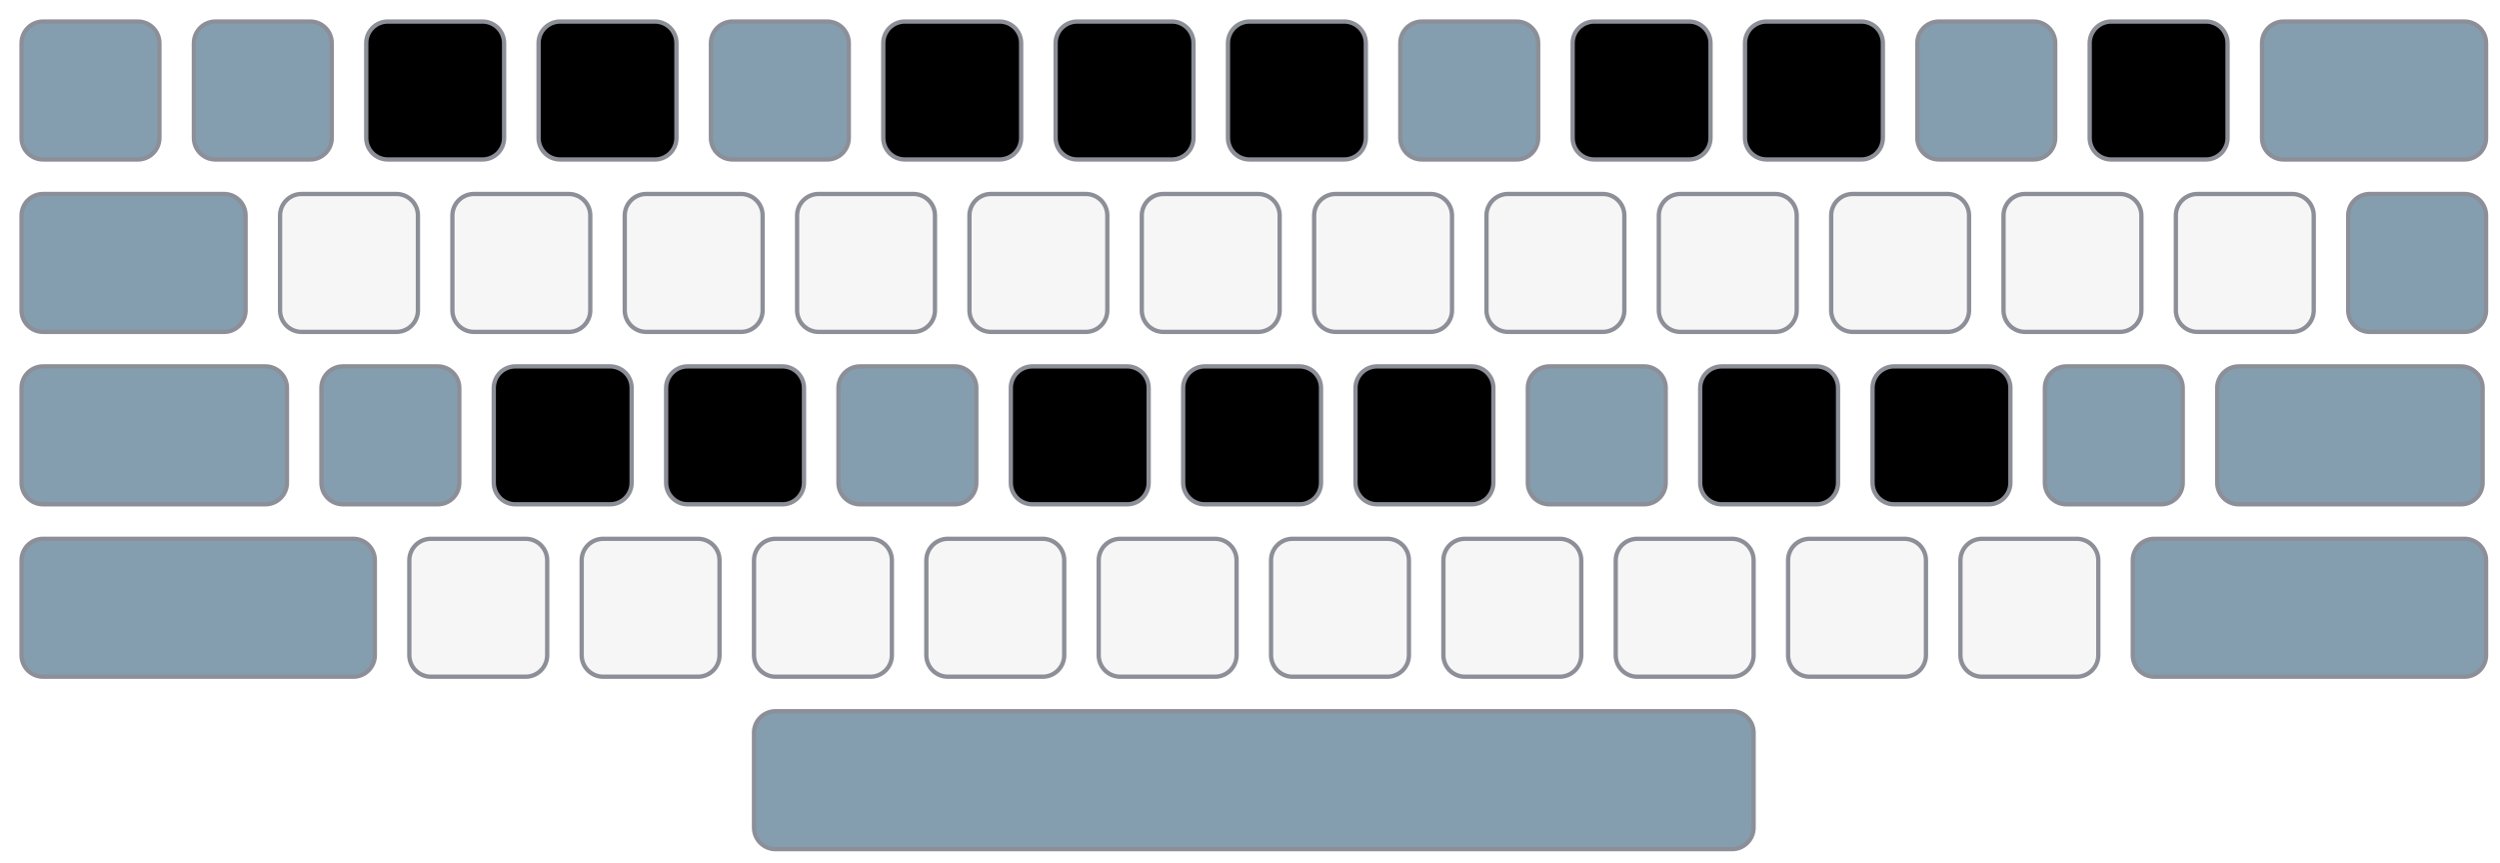
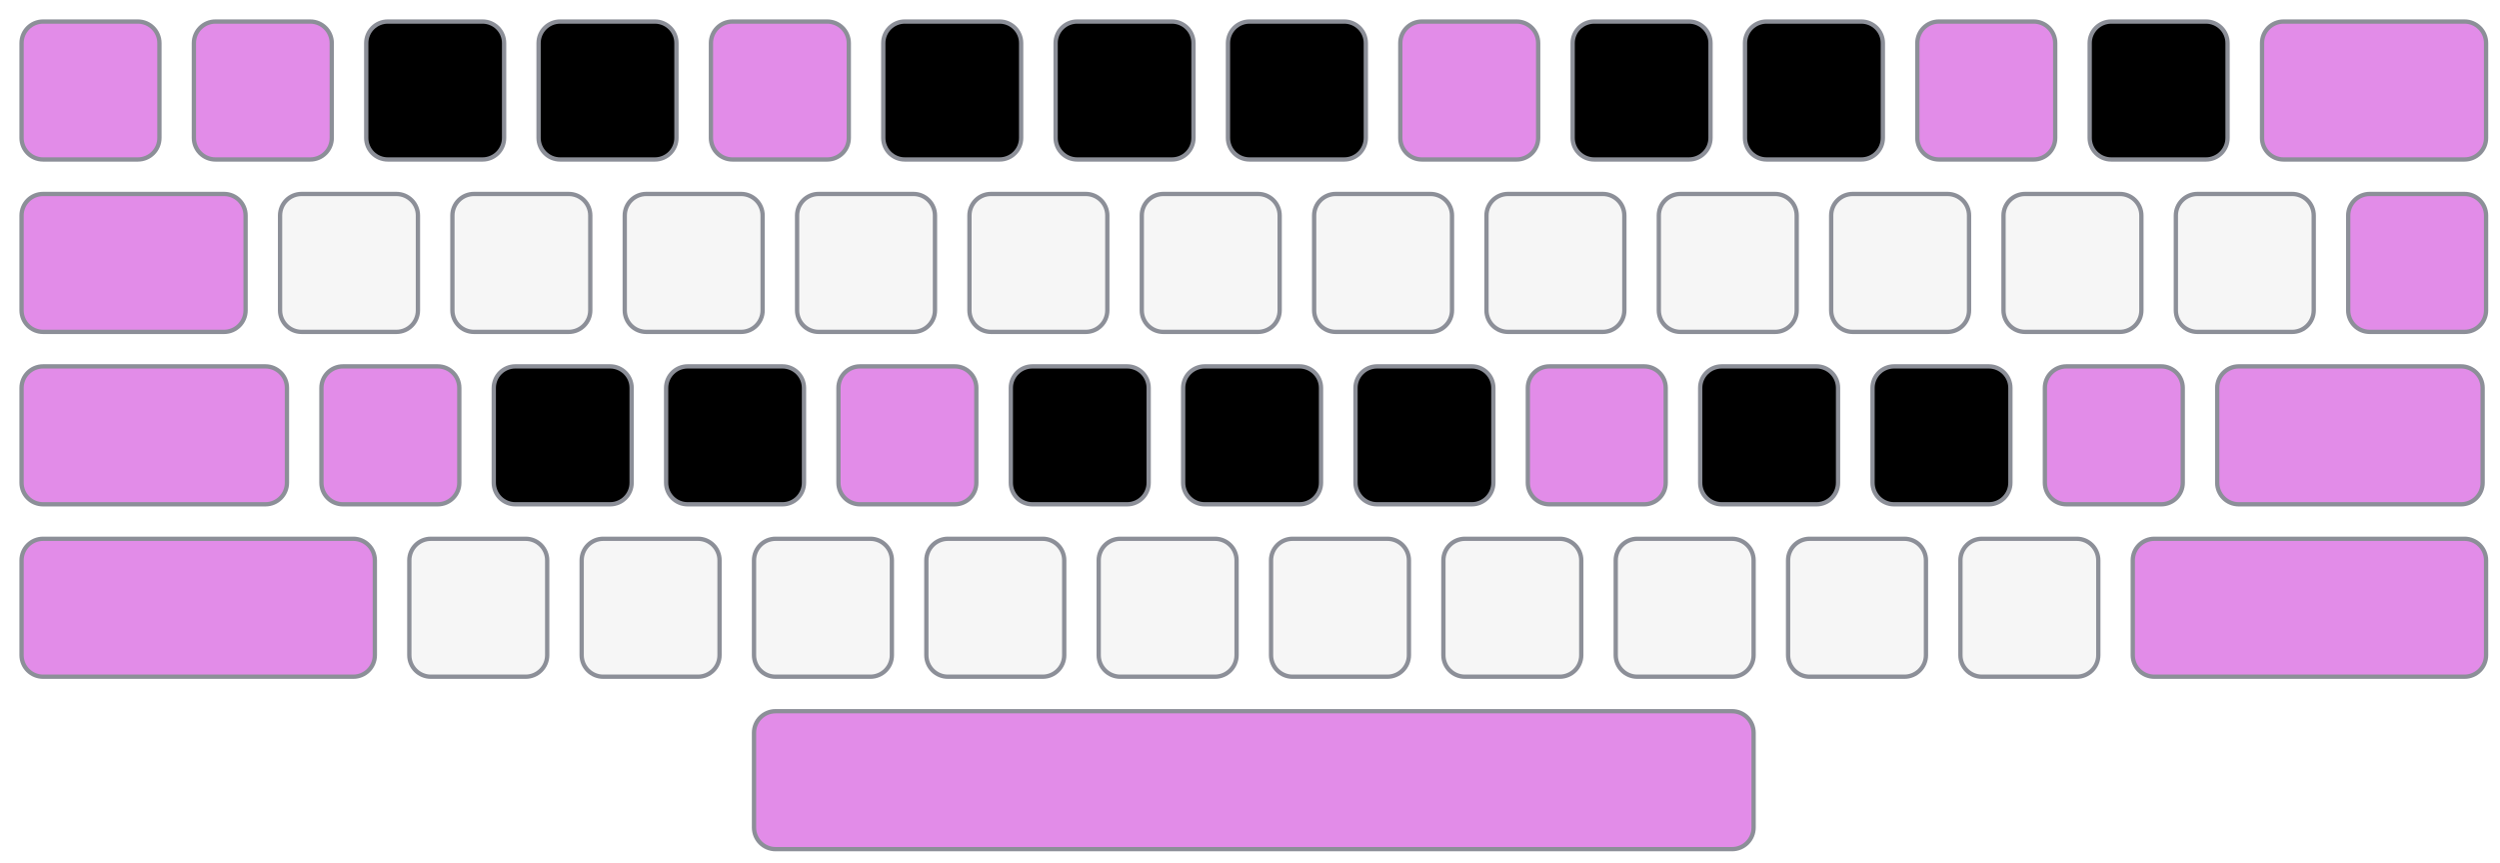
<svg xmlns="http://www.w3.org/2000/svg" width="100%" height="100%" viewBox="0 0 580 200" version="1.1" xml:space="preserve" style="fill-rule:evenodd;clip-rule:evenodd;stroke-linejoin:round;stroke-miterlimit:2;">
  <g>
-     <path d="M37,10C37,7.24 34.76,5 32,5L10,5C7.24,5 5,7.24 5,10L5,32C5,34.76 7.24,37 10,37L32,37C34.76,37 37,34.76 37,32L37,10Z" style="fill:rgb(132,158,175);stroke:rgb(140,143,152);stroke-width:1px;" />
-     <path d="M77,10C77,7.24 74.76,5 72,5L50,5C47.24,5 45,7.24 45,10L45,32C45,34.76 47.24,37 50,37L72,37C74.76,37 77,34.76 77,32L77,10Z" style="fill:rgb(132,158,175);stroke:rgb(140,143,152);stroke-width:1px;" />
-     <path d="M197,10C197,7.24 194.76,5 192,5L170,5C167.24,5 165,7.24 165,10L165,32C165,34.76 167.24,37 170,37L192,37C194.76,37 197,34.76 197,32L197,10Z" style="fill:rgb(132,158,175);stroke:rgb(140,143,152);stroke-width:1px;" />
-     <path d="M357,10C357,7.24 354.76,5 352,5L330,5C327.24,5 325,7.24 325,10L325,32C325,34.76 327.24,37 330,37L352,37C354.76,37 357,34.76 357,32L357,10Z" style="fill:rgb(132,158,175);stroke:rgb(140,143,152);stroke-width:1px;" />
-     <path d="M477,10C477,7.24 474.76,5 472,5L450,5C447.24,5 445,7.24 445,10L445,32C445,34.76 447.24,37 450,37L472,37C474.76,37 477,34.76 477,32L477,10Z" style="fill:rgb(132,158,175);stroke:rgb(140,143,152);stroke-width:1px;" />
-     <path d="M577,10C577,7.24 574.76,5 572,5L530,5C527.24,5 525,7.24 525,10L525,32C525,34.76 527.24,37 530,37L572,37C574.76,37 577,34.76 577,32L577,10Z" style="fill:rgb(132,158,175);stroke:rgb(140,143,152);stroke-width:1px;" />
-     <path d="M57,50C57,47.24 54.76,45 52,45L10,45C7.24,45 5,47.24 5,50L5,72C5,74.76 7.24,77 10,77L52,77C54.76,77 57,74.76 57,72L57,50Z" style="fill:rgb(132,158,175);stroke:rgb(140,143,152);stroke-width:1px;" />
-     <path d="M577,50C577,47.24 574.76,45 572,45L550,45C547.24,45 545,47.24 545,50L545,72C545,74.76 547.24,77 550,77L572,77C574.76,77 577,74.76 577,72L577,50Z" style="fill:rgb(132,158,175);stroke:rgb(140,143,152);stroke-width:1px;" />
-     <path d="M66.6,90C66.6,87.24 64.36,85 61.6,85L10,85C7.24,85 5,87.24 5,90L5,112C5,114.76 7.24,117 10,117L61.6,117C64.36,117 66.6,114.76 66.6,112L66.6,90Z" style="fill:rgb(132,158,175);stroke:rgb(140,143,152);stroke-width:1px;" />
-     <path d="M106.6,90C106.6,87.24 104.36,85 101.6,85L79.6,85C76.84,85 74.6,87.24 74.6,90L74.6,112C74.6,114.76 76.84,117 79.6,117L101.6,117C104.36,117 106.6,114.76 106.6,112L106.6,90Z" style="fill:rgb(132,158,175);stroke:rgb(140,143,152);stroke-width:1px;" />
-     <path d="M226.6,90C226.6,87.24 224.36,85 221.6,85L199.6,85C196.84,85 194.6,87.24 194.6,90L194.6,112C194.6,114.76 196.84,117 199.6,117L221.6,117C224.36,117 226.6,114.76 226.6,112L226.6,90Z" style="fill:rgb(132,158,175);stroke:rgb(140,143,152);stroke-width:1px;" />
-     <path d="M386.6,90C386.6,87.24 384.36,85 381.6,85L359.6,85C356.84,85 354.6,87.24 354.6,90L354.6,112C354.6,114.76 356.84,117 359.6,117L381.6,117C384.36,117 386.6,114.76 386.6,112L386.6,90Z" style="fill:rgb(132,158,175);stroke:rgb(140,143,152);stroke-width:1px;" />
-     <path d="M506.6,90C506.6,87.24 504.36,85 501.6,85L479.6,85C476.84,85 474.6,87.24 474.6,90L474.6,112C474.6,114.76 476.84,117 479.6,117L501.6,117C504.36,117 506.6,114.76 506.6,112L506.6,90Z" style="fill:rgb(132,158,175);stroke:rgb(140,143,152);stroke-width:1px;" />
-     <path d="M576.2,90C576.2,87.24 573.96,85 571.2,85L519.6,85C516.84,85 514.6,87.24 514.6,90L514.6,112C514.6,114.76 516.84,117 519.6,117L571.2,117C573.96,117 576.2,114.76 576.2,112L576.2,90Z" style="fill:rgb(132,158,175);stroke:rgb(140,143,152);stroke-width:1px;" />
-     <path d="M87,130C87,127.24 84.76,125 82,125L10,125C7.24,125 5,127.24 5,130L5,152C5,154.76 7.24,157 10,157L82,157C84.76,157 87,154.76 87,152L87,130Z" style="fill:rgb(132,158,175);stroke:rgb(140,143,152);stroke-width:1px;" />
-     <path d="M577,130C577,127.24 574.76,125 572,125L500,125C497.24,125 495,127.24 495,130L495,152C495,154.76 497.24,157 500,157L572,157C574.76,157 577,154.76 577,152L577,130Z" style="fill:rgb(132,158,175);stroke:rgb(140,143,152);stroke-width:1px;" />
-     <path d="M407,170C407,167.24 404.76,165 402,165L180,165C177.24,165 175,167.24 175,170L175,192C175,194.76 177.24,197 180,197L402,197C404.76,197 407,194.76 407,192L407,170Z" style="fill:rgb(132,158,175);stroke:rgb(140,143,152);stroke-width:1px;" />
+     <path d="M37,10C37,7.24 34.76,5 32,5L10,5C7.24,5 5,7.24 5,10L5,32C5,34.76 7.24,37 10,37L32,37C34.76,37 37,34.76 37,32L37,10Z" style="fill:rgb(226,140,232);stroke:rgb(140,143,152);stroke-width:1px;" />
+     <path d="M77,10C77,7.24 74.76,5 72,5L50,5C47.24,5 45,7.24 45,10L45,32C45,34.76 47.24,37 50,37L72,37C74.76,37 77,34.76 77,32L77,10Z" style="fill:rgb(226,140,232);stroke:rgb(140,143,152);stroke-width:1px;" />
+     <path d="M197,10C197,7.24 194.76,5 192,5L170,5C167.24,5 165,7.24 165,10L165,32C165,34.76 167.24,37 170,37L192,37C194.76,37 197,34.76 197,32L197,10Z" style="fill:rgb(226,140,232);stroke:rgb(140,143,152);stroke-width:1px;" />
+     <path d="M357,10C357,7.24 354.76,5 352,5L330,5C327.24,5 325,7.24 325,10L325,32C325,34.76 327.24,37 330,37L352,37C354.76,37 357,34.76 357,32L357,10Z" style="fill:rgb(226,140,232);stroke:rgb(140,143,152);stroke-width:1px;" />
+     <path d="M477,10C477,7.24 474.76,5 472,5L450,5C447.24,5 445,7.24 445,10L445,32C445,34.76 447.24,37 450,37L472,37C474.76,37 477,34.76 477,32L477,10Z" style="fill:rgb(226,140,232);stroke:rgb(140,143,152);stroke-width:1px;" />
+     <path d="M577,10C577,7.24 574.76,5 572,5L530,5C527.24,5 525,7.24 525,10L525,32C525,34.76 527.24,37 530,37L572,37C574.76,37 577,34.76 577,32L577,10Z" style="fill:rgb(226,140,232);stroke:rgb(140,143,152);stroke-width:1px;" />
+     <path d="M57,50C57,47.24 54.76,45 52,45L10,45C7.24,45 5,47.24 5,50L5,72C5,74.76 7.24,77 10,77L52,77C54.76,77 57,74.76 57,72L57,50Z" style="fill:rgb(226,140,232);stroke:rgb(140,143,152);stroke-width:1px;" />
+     <path d="M577,50C577,47.24 574.76,45 572,45L550,45C547.24,45 545,47.24 545,50L545,72C545,74.76 547.24,77 550,77L572,77C574.76,77 577,74.76 577,72L577,50Z" style="fill:rgb(226,140,232);stroke:rgb(140,143,152);stroke-width:1px;" />
+     <path d="M66.6,90C66.6,87.24 64.36,85 61.6,85L10,85C7.24,85 5,87.24 5,90L5,112C5,114.76 7.24,117 10,117L61.6,117C64.36,117 66.6,114.76 66.6,112L66.6,90Z" style="fill:rgb(226,140,232);stroke:rgb(140,143,152);stroke-width:1px;" />
+     <path d="M106.6,90C106.6,87.24 104.36,85 101.6,85L79.6,85C76.84,85 74.6,87.24 74.6,90L74.6,112C74.6,114.76 76.84,117 79.6,117L101.6,117C104.36,117 106.6,114.76 106.6,112L106.6,90Z" style="fill:rgb(226,140,232);stroke:rgb(140,143,152);stroke-width:1px;" />
+     <path d="M226.6,90C226.6,87.24 224.36,85 221.6,85L199.6,85C196.84,85 194.6,87.24 194.6,90L194.6,112C194.6,114.76 196.84,117 199.6,117L221.6,117C224.36,117 226.6,114.76 226.6,112L226.6,90Z" style="fill:rgb(226,140,232);stroke:rgb(140,143,152);stroke-width:1px;" />
+     <path d="M386.6,90C386.6,87.24 384.36,85 381.6,85L359.6,85C356.84,85 354.6,87.24 354.6,90L354.6,112C354.6,114.76 356.84,117 359.6,117L381.6,117C384.36,117 386.6,114.76 386.6,112L386.6,90Z" style="fill:rgb(226,140,232);stroke:rgb(140,143,152);stroke-width:1px;" />
+     <path d="M506.6,90C506.6,87.24 504.36,85 501.6,85L479.6,85C476.84,85 474.6,87.24 474.6,90L474.6,112C474.6,114.76 476.84,117 479.6,117L501.6,117C504.36,117 506.6,114.76 506.6,112L506.6,90Z" style="fill:rgb(226,140,232);stroke:rgb(140,143,152);stroke-width:1px;" />
+     <path d="M576.2,90C576.2,87.24 573.96,85 571.2,85L519.6,85C516.84,85 514.6,87.24 514.6,90L514.6,112C514.6,114.76 516.84,117 519.6,117L571.2,117C573.96,117 576.2,114.76 576.2,112L576.2,90Z" style="fill:rgb(226,140,232);stroke:rgb(140,143,152);stroke-width:1px;" />
+     <path d="M87,130C87,127.24 84.76,125 82,125L10,125C7.24,125 5,127.24 5,130L5,152C5,154.76 7.24,157 10,157L82,157C84.76,157 87,154.76 87,152L87,130Z" style="fill:rgb(226,140,232);stroke:rgb(140,143,152);stroke-width:1px;" />
+     <path d="M577,130C577,127.24 574.76,125 572,125L500,125C497.24,125 495,127.24 495,130L495,152C495,154.76 497.24,157 500,157L572,157C574.76,157 577,154.76 577,152L577,130Z" style="fill:rgb(226,140,232);stroke:rgb(140,143,152);stroke-width:1px;" />
+     <path d="M407,170C407,167.24 404.76,165 402,165L180,165C177.24,165 175,167.24 175,170L175,192C175,194.76 177.24,197 180,197L402,197C404.76,197 407,194.76 407,192L407,170Z" style="fill:rgb(226,140,232);stroke:rgb(140,143,152);stroke-width:1px;" />
  </g>
  <g>
    <path d="M117,10C117,7.24 114.76,5 112,5L90,5C87.24,5 85,7.24 85,10L85,32C85,34.76 87.24,37 90,37L112,37C114.76,37 117,34.76 117,32L117,10Z" style="stroke:rgb(140,143,152);stroke-width:1px;" />
    <path d="M157,10C157,7.24 154.76,5 152,5L130,5C127.24,5 125,7.24 125,10L125,32C125,34.76 127.24,37 130,37L152,37C154.76,37 157,34.76 157,32L157,10Z" style="stroke:rgb(140,143,152);stroke-width:1px;" />
    <path d="M237,10C237,7.24 234.76,5 232,5L210,5C207.24,5 205,7.24 205,10L205,32C205,34.76 207.24,37 210,37L232,37C234.76,37 237,34.76 237,32L237,10Z" style="stroke:rgb(140,143,152);stroke-width:1px;" />
    <path d="M277,10C277,7.24 274.76,5 272,5L250,5C247.24,5 245,7.24 245,10L245,32C245,34.76 247.24,37 250,37L272,37C274.76,37 277,34.76 277,32L277,10Z" style="stroke:rgb(140,143,152);stroke-width:1px;" />
    <path d="M317,10C317,7.24 314.76,5 312,5L290,5C287.24,5 285,7.24 285,10L285,32C285,34.76 287.24,37 290,37L312,37C314.76,37 317,34.76 317,32L317,10Z" style="stroke:rgb(140,143,152);stroke-width:1px;" />
    <path d="M397,10C397,7.24 394.76,5 392,5L370,5C367.24,5 365,7.24 365,10L365,32C365,34.76 367.24,37 370,37L392,37C394.76,37 397,34.76 397,32L397,10Z" style="stroke:rgb(140,143,152);stroke-width:1px;" />
    <path d="M437,10C437,7.24 434.76,5 432,5L410,5C407.24,5 405,7.24 405,10L405,32C405,34.76 407.24,37 410,37L432,37C434.76,37 437,34.76 437,32L437,10Z" style="stroke:rgb(140,143,152);stroke-width:1px;" />
    <path d="M517,10C517,7.24 514.76,5 512,5L490,5C487.24,5 485,7.24 485,10L485,32C485,34.76 487.24,37 490,37L512,37C514.76,37 517,34.76 517,32L517,10Z" style="stroke:rgb(140,143,152);stroke-width:1px;" />
    <path d="M146.6,90C146.6,87.24 144.36,85 141.6,85L119.6,85C116.84,85 114.6,87.24 114.6,90L114.6,112C114.6,114.76 116.84,117 119.6,117L141.6,117C144.36,117 146.6,114.76 146.6,112L146.6,90Z" style="stroke:rgb(140,143,152);stroke-width:1px;" />
    <path d="M186.6,90C186.6,87.24 184.36,85 181.6,85L159.6,85C156.84,85 154.6,87.24 154.6,90L154.6,112C154.6,114.76 156.84,117 159.6,117L181.6,117C184.36,117 186.6,114.76 186.6,112L186.6,90Z" style="stroke:rgb(140,143,152);stroke-width:1px;" />
    <path d="M266.6,90C266.6,87.24 264.36,85 261.6,85L239.6,85C236.84,85 234.6,87.24 234.6,90L234.6,112C234.6,114.76 236.84,117 239.6,117L261.6,117C264.36,117 266.6,114.76 266.6,112L266.6,90Z" style="stroke:rgb(140,143,152);stroke-width:1px;" />
    <path d="M306.6,90C306.6,87.24 304.36,85 301.6,85L279.6,85C276.84,85 274.6,87.24 274.6,90L274.6,112C274.6,114.76 276.84,117 279.6,117L301.6,117C304.36,117 306.6,114.76 306.6,112L306.6,90Z" style="stroke:rgb(140,143,152);stroke-width:1px;" />
    <path d="M346.6,90C346.6,87.24 344.36,85 341.6,85L319.6,85C316.84,85 314.6,87.24 314.6,90L314.6,112C314.6,114.76 316.84,117 319.6,117L341.6,117C344.36,117 346.6,114.76 346.6,112L346.6,90Z" style="stroke:rgb(140,143,152);stroke-width:1px;" />
    <path d="M426.6,90C426.6,87.24 424.36,85 421.6,85L399.6,85C396.84,85 394.6,87.24 394.6,90L394.6,112C394.6,114.76 396.84,117 399.6,117L421.6,117C424.36,117 426.6,114.76 426.6,112L426.6,90Z" style="stroke:rgb(140,143,152);stroke-width:1px;" />
    <path d="M466.6,90C466.6,87.24 464.36,85 461.6,85L439.6,85C436.84,85 434.6,87.24 434.6,90L434.6,112C434.6,114.76 436.84,117 439.6,117L461.6,117C464.36,117 466.6,114.76 466.6,112L466.6,90Z" style="stroke:rgb(140,143,152);stroke-width:1px;" />
  </g>
  <g>
    <g>
      <path d="M97,50C97,47.24 94.76,45 92,45L70,45C67.24,45 65,47.24 65,50L65,72C65,74.76 67.24,77 70,77L92,77C94.76,77 97,74.76 97,72L97,50Z" style="fill:rgb(246,246,246);stroke:rgb(140,143,152);stroke-width:1px;" />
      <path d="M137,50C137,47.24 134.76,45 132,45L110,45C107.24,45 105,47.24 105,50L105,72C105,74.76 107.24,77 110,77L132,77C134.76,77 137,74.76 137,72L137,50Z" style="fill:rgb(246,246,246);stroke:rgb(140,143,152);stroke-width:1px;" />
      <path d="M177,50C177,47.24 174.76,45 172,45L150,45C147.24,45 145,47.24 145,50L145,72C145,74.76 147.24,77 150,77L172,77C174.76,77 177,74.76 177,72L177,50Z" style="fill:rgb(246,246,246);stroke:rgb(140,143,152);stroke-width:1px;" />
      <path d="M217,50C217,47.24 214.76,45 212,45L190,45C187.24,45 185,47.24 185,50L185,72C185,74.76 187.24,77 190,77L212,77C214.76,77 217,74.76 217,72L217,50Z" style="fill:rgb(246,246,246);stroke:rgb(140,143,152);stroke-width:1px;" />
      <path d="M257,50C257,47.24 254.76,45 252,45L230,45C227.24,45 225,47.24 225,50L225,72C225,74.76 227.24,77 230,77L252,77C254.76,77 257,74.76 257,72L257,50Z" style="fill:rgb(246,246,246);stroke:rgb(140,143,152);stroke-width:1px;" />
      <path d="M297,50C297,47.24 294.76,45 292,45L270,45C267.24,45 265,47.24 265,50L265,72C265,74.76 267.24,77 270,77L292,77C294.76,77 297,74.76 297,72L297,50Z" style="fill:rgb(246,246,246);stroke:rgb(140,143,152);stroke-width:1px;" />
      <path d="M337,50C337,47.24 334.76,45 332,45L310,45C307.24,45 305,47.24 305,50L305,72C305,74.76 307.24,77 310,77L332,77C334.76,77 337,74.76 337,72L337,50Z" style="fill:rgb(246,246,246);stroke:rgb(140,143,152);stroke-width:1px;" />
      <path d="M377,50C377,47.24 374.76,45 372,45L350,45C347.24,45 345,47.24 345,50L345,72C345,74.76 347.24,77 350,77L372,77C374.76,77 377,74.76 377,72L377,50Z" style="fill:rgb(246,246,246);stroke:rgb(140,143,152);stroke-width:1px;" />
      <path d="M417,50C417,47.24 414.76,45 412,45L390,45C387.24,45 385,47.24 385,50L385,72C385,74.76 387.24,77 390,77L412,77C414.76,77 417,74.76 417,72L417,50Z" style="fill:rgb(246,246,246);stroke:rgb(140,143,152);stroke-width:1px;" />
      <path d="M457,50C457,47.24 454.76,45 452,45L430,45C427.24,45 425,47.24 425,50L425,72C425,74.76 427.24,77 430,77L452,77C454.76,77 457,74.76 457,72L457,50Z" style="fill:rgb(246,246,246);stroke:rgb(140,143,152);stroke-width:1px;" />
      <path d="M497,50C497,47.24 494.76,45 492,45L470,45C467.24,45 465,47.24 465,50L465,72C465,74.76 467.24,77 470,77L492,77C494.76,77 497,74.76 497,72L497,50Z" style="fill:rgb(246,246,246);stroke:rgb(140,143,152);stroke-width:1px;" />
      <path d="M537,50C537,47.24 534.76,45 532,45L510,45C507.24,45 505,47.24 505,50L505,72C505,74.76 507.24,77 510,77L532,77C534.76,77 537,74.76 537,72L537,50Z" style="fill:rgb(246,246,246);stroke:rgb(140,143,152);stroke-width:1px;" />
    </g>
    <path d="M127,130C127,127.24 124.76,125 122,125L100,125C97.24,125 95,127.24 95,130L95,152C95,154.76 97.24,157 100,157L122,157C124.76,157 127,154.76 127,152L127,130Z" style="fill:rgb(246,246,246);stroke:rgb(140,143,152);stroke-width:1px;" />
    <path d="M167,130C167,127.24 164.76,125 162,125L140,125C137.24,125 135,127.24 135,130L135,152C135,154.76 137.24,157 140,157L162,157C164.76,157 167,154.76 167,152L167,130Z" style="fill:rgb(246,246,246);stroke:rgb(140,143,152);stroke-width:1px;" />
    <path d="M207,130C207,127.24 204.76,125 202,125L180,125C177.24,125 175,127.24 175,130L175,152C175,154.76 177.24,157 180,157L202,157C204.76,157 207,154.76 207,152L207,130Z" style="fill:rgb(246,246,246);stroke:rgb(140,143,152);stroke-width:1px;" />
    <path d="M247,130C247,127.24 244.76,125 242,125L220,125C217.24,125 215,127.24 215,130L215,152C215,154.76 217.24,157 220,157L242,157C244.76,157 247,154.76 247,152L247,130Z" style="fill:rgb(246,246,246);stroke:rgb(140,143,152);stroke-width:1px;" />
    <path d="M287,130C287,127.24 284.76,125 282,125L260,125C257.24,125 255,127.24 255,130L255,152C255,154.76 257.24,157 260,157L282,157C284.76,157 287,154.76 287,152L287,130Z" style="fill:rgb(246,246,246);stroke:rgb(140,143,152);stroke-width:1px;" />
    <path d="M327,130C327,127.24 324.76,125 322,125L300,125C297.24,125 295,127.24 295,130L295,152C295,154.76 297.24,157 300,157L322,157C324.76,157 327,154.76 327,152L327,130Z" style="fill:rgb(246,246,246);stroke:rgb(140,143,152);stroke-width:1px;" />
    <path d="M367,130C367,127.24 364.76,125 362,125L340,125C337.24,125 335,127.24 335,130L335,152C335,154.76 337.24,157 340,157L362,157C364.76,157 367,154.76 367,152L367,130Z" style="fill:rgb(246,246,246);stroke:rgb(140,143,152);stroke-width:1px;" />
    <path d="M407,130C407,127.24 404.76,125 402,125L380,125C377.24,125 375,127.24 375,130L375,152C375,154.76 377.24,157 380,157L402,157C404.76,157 407,154.76 407,152L407,130Z" style="fill:rgb(246,246,246);stroke:rgb(140,143,152);stroke-width:1px;" />
    <path d="M447,130C447,127.24 444.76,125 442,125L420,125C417.24,125 415,127.24 415,130L415,152C415,154.76 417.24,157 420,157L442,157C444.76,157 447,154.76 447,152L447,130Z" style="fill:rgb(246,246,246);stroke:rgb(140,143,152);stroke-width:1px;" />
    <path d="M487,130C487,127.24 484.76,125 482,125L460,125C457.24,125 455,127.24 455,130L455,152C455,154.76 457.24,157 460,157L482,157C484.76,157 487,154.76 487,152L487,130Z" style="fill:rgb(246,246,246);stroke:rgb(140,143,152);stroke-width:1px;" />
  </g>
</svg>
